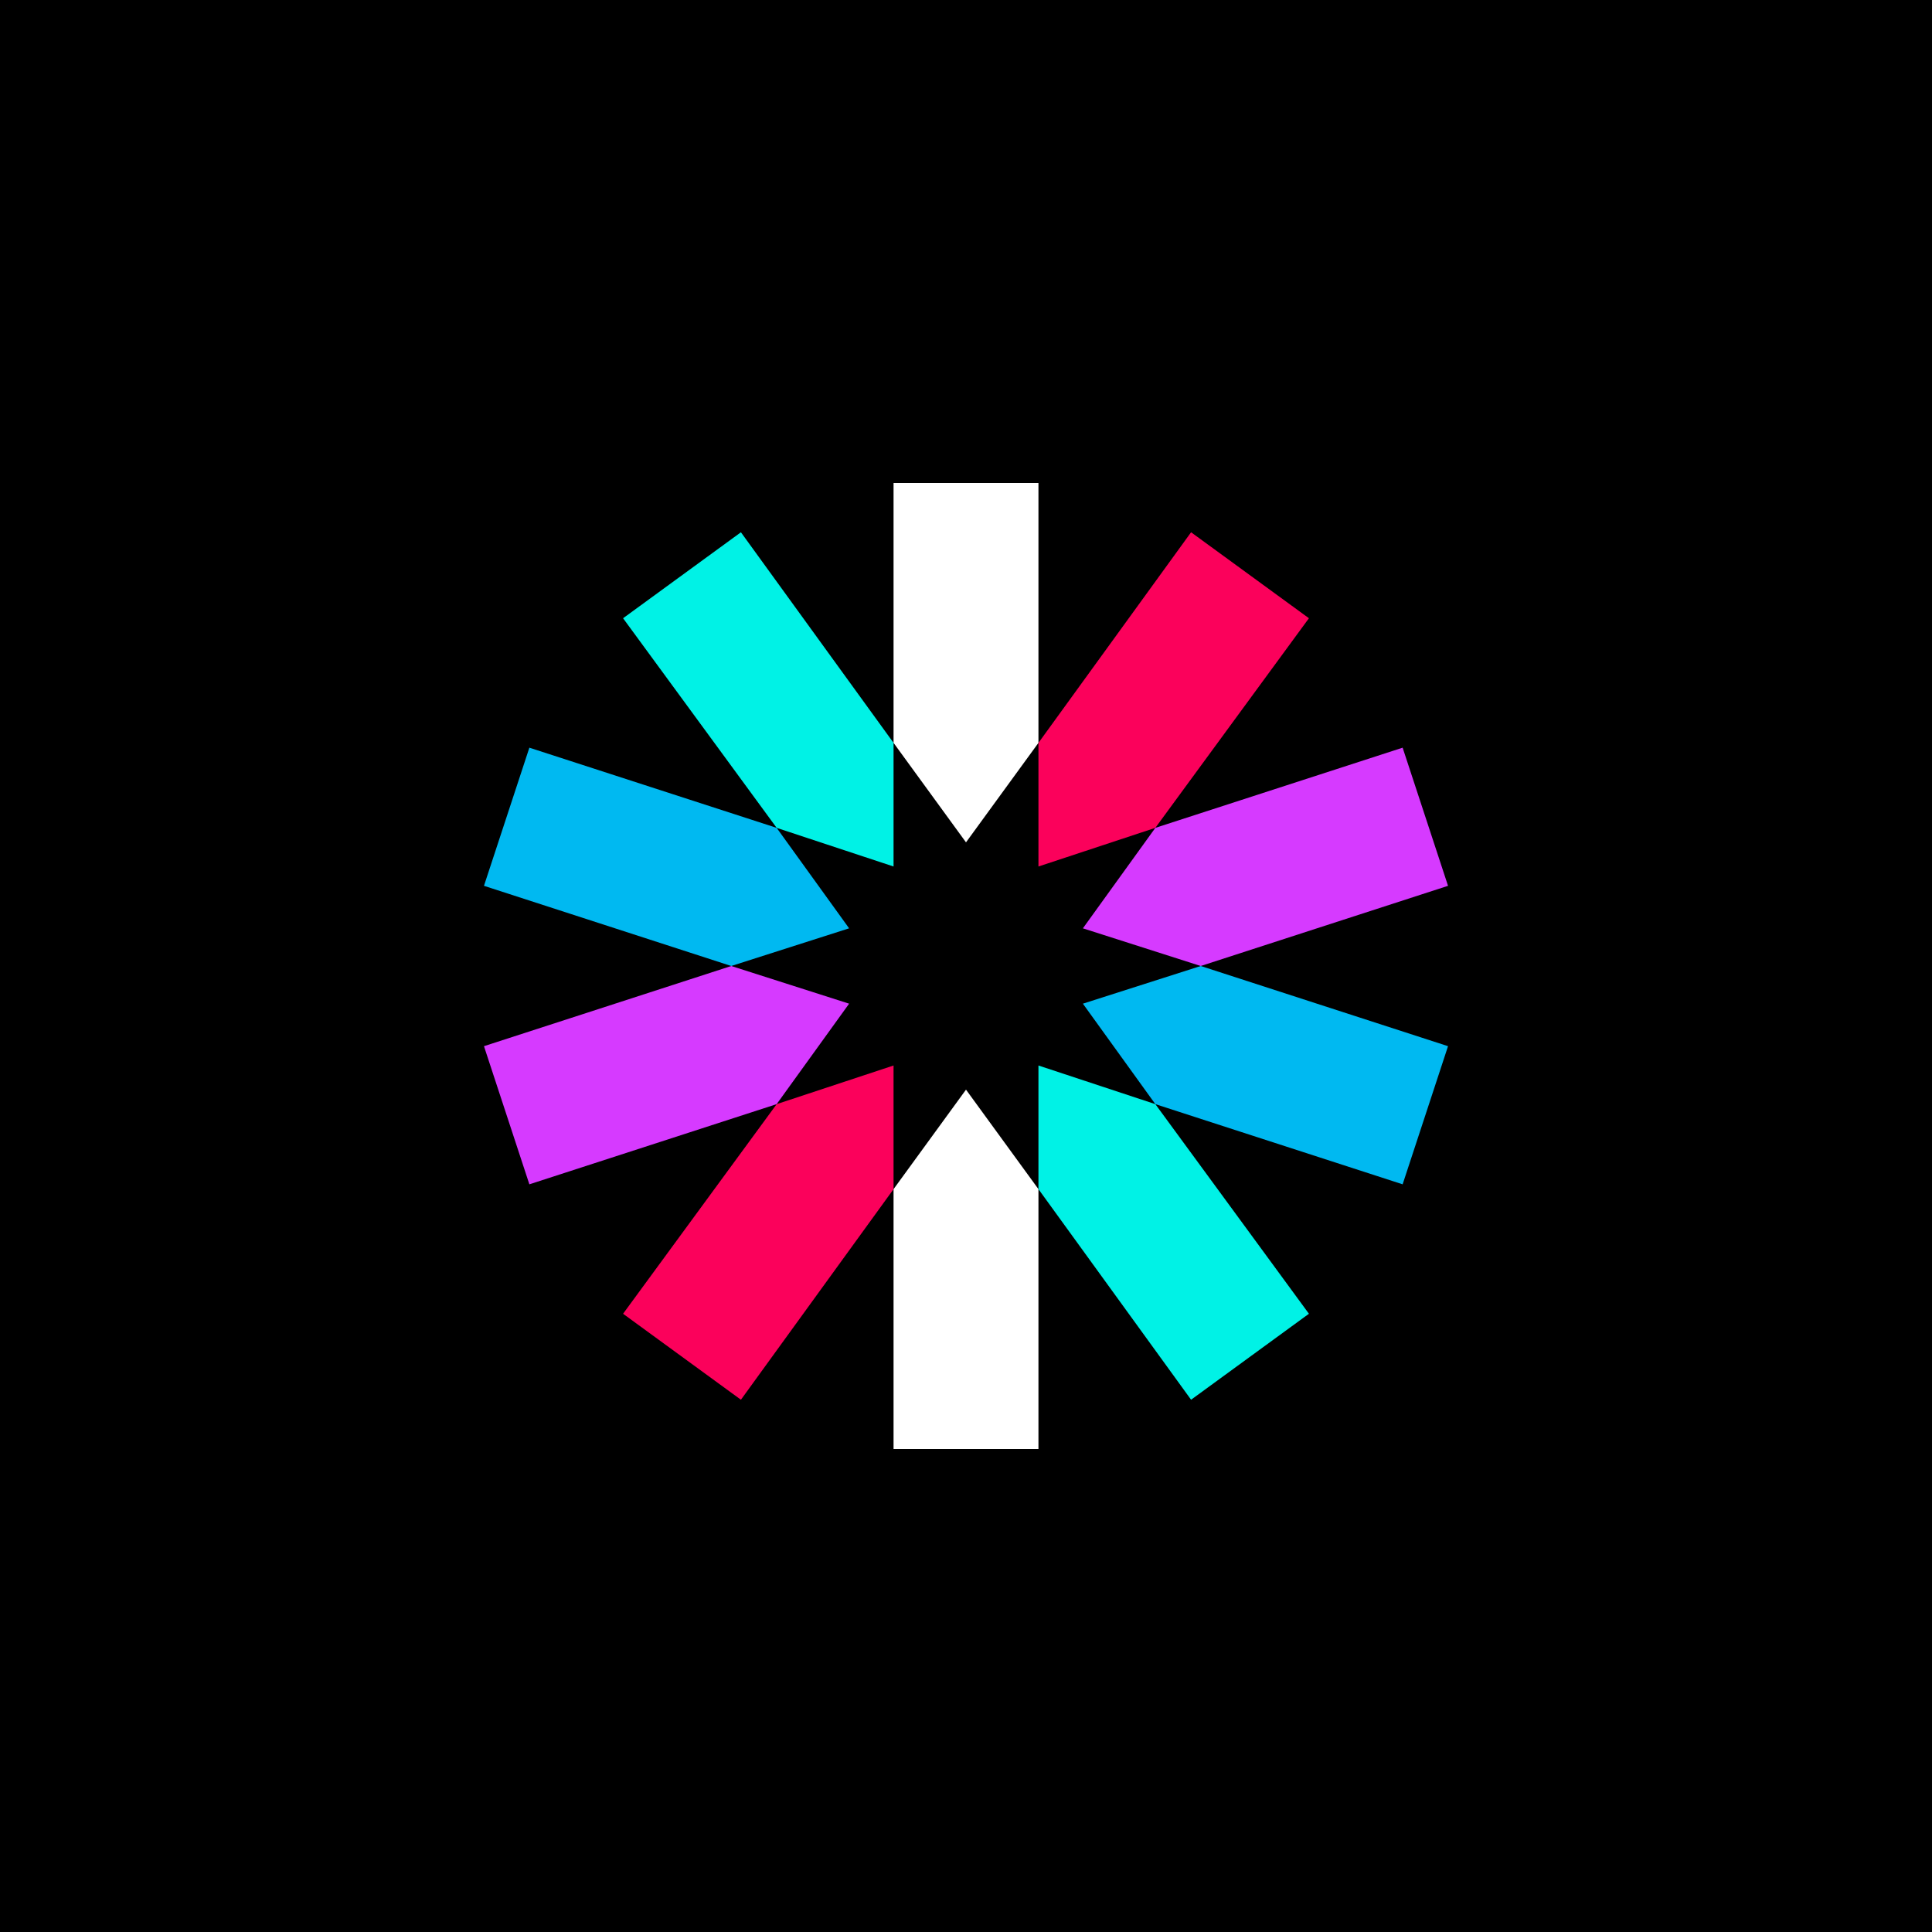
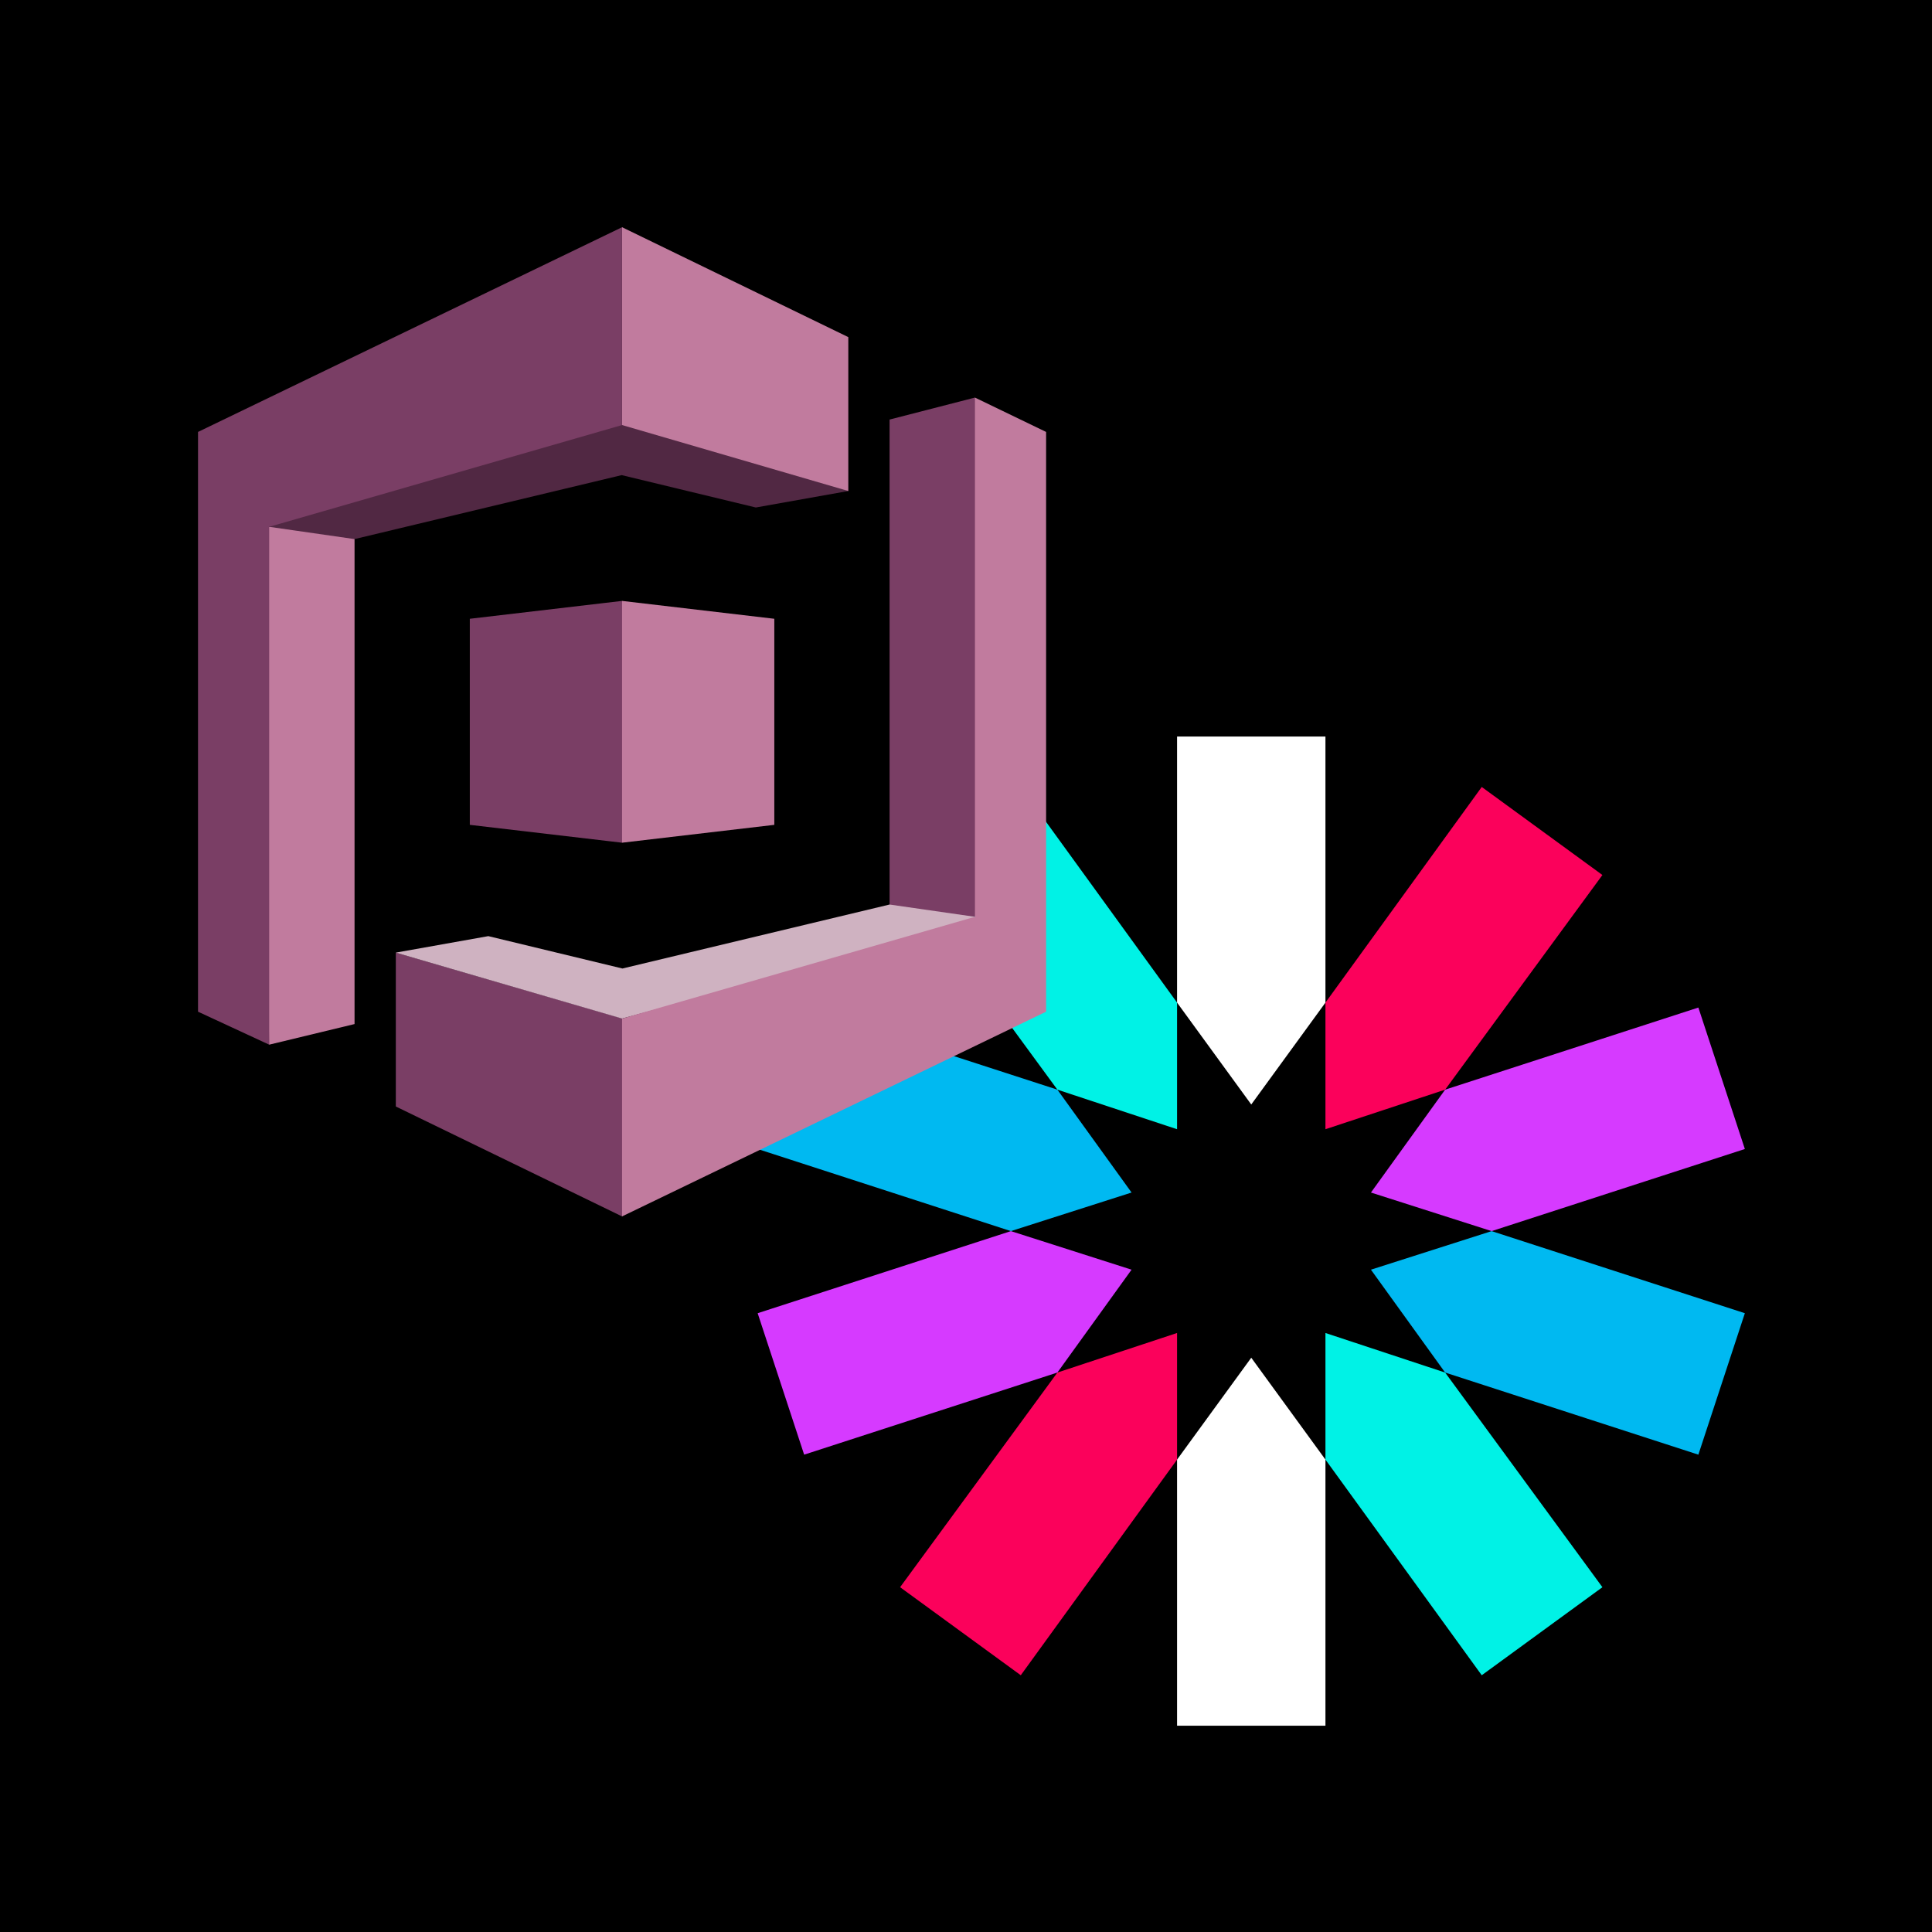
- <svg xmlns="http://www.w3.org/2000/svg" width="200" height="200" viewBox="0 0 200 200">
-   <g fill-rule="nonzero" fill="none">
-     <path fill="#000" d="M0 0h200v200h-200z" />
-     <path id="Path" fill="#fff" d="M107.5 76.9v-26.9h-15v26.9l7.5 10.3zM92.5 123.1v26.9h15v-26.9l-7.5-10.3z" />
-     <path id="Path" fill="#00F2E6" d="M107.5 123.1l15.8 21.8 12.2-8.9-15.9-21.7-12.1-4zM92.5 76.9l-15.8-21.8-12.2 8.9 15.9 21.7 12.1 4z" />
-     <path id="Path" fill="#00B9F1" d="M80.4 85.7l-25.6-8.3-4.7 14.3 25.6 8.3 12.2-3.9zM112.1 103.9l7.5 10.4 25.6 8.3 4.7-14.3-25.6-8.3z" />
-     <path id="Path" fill="#D63AFF" d="M124.3 100l25.6-8.3-4.7-14.3-25.6 8.3-7.5 10.4zM75.7 100l-25.6 8.3 4.7 14.3 25.6-8.3 7.5-10.4z" />
-     <path fill="#FB015B" d="M80.4 114.3l-15.9 21.7 12.2 8.9 15.8-21.8v-12.8zM119.6 85.7l15.9-21.7-12.2-8.9-15.8 21.8v12.8z" />
+ <svg xmlns="http://www.w3.org/2000/svg" xmlns:xlink="http://www.w3.org/1999/xlink" version="1.1" preserveAspectRatio="xMidYMid meet" viewBox="0 0 2500 2500" width="2500" height="2500">
+   <defs>
+     <path d="M0 0L2500 0L2500 2500L0 2500L0 0Z" id="cu7R2y6ux" />
+     <path d="M1715.12 1297.37L1715.12 953.05L1523.12 953.05L1523.12 1297.37L1619.12 1429.21L1715.12 1297.37ZM1523.12 1888.72L1523.12 2233.04L1715.12 2233.04L1715.12 1888.72L1619.12 1756.88L1523.12 1888.72Z" id="dnnUivcJu" />
+     <path d="M1715.12 1888.72L1917.36 2167.76L2073.52 2053.84L1870 1776.08L1715.12 1724.88L1715.12 1888.72ZM1523.12 1297.37L1320.88 1018.33L1164.72 1132.25L1368.24 1410.01L1523.12 1461.21L1523.12 1297.37Z" id="a5swqFm7d" />
+     <path d="M1368.24 1410.01L1040.57 1303.77L980.41 1486.81L1308.08 1593.05L1464.24 1543.13L1368.24 1410.01ZM1774 1642.96L1870 1776.08L2197.68 1882.32L2257.84 1699.28L1930.16 1593.05L1774 1642.96Z" id="c18LzfeV6K" />
+     <path d="M1930.16 1593.05L2257.84 1486.81L2197.68 1303.77L1870 1410.01L1774 1543.13L1930.16 1593.05ZM1308.08 1593.05L980.41 1699.28L1040.57 1882.32L1368.24 1776.08L1464.24 1642.96L1308.08 1593.05Z" id="c1bkPrkdQK" />
+     <path d="M1368.24 1776.08L1164.72 2053.84L1320.88 2167.76L1523.12 1888.72L1523.12 1724.88L1368.24 1776.08ZM1870 1410.01L2073.52 1132.25L1917.36 1018.33L1715.12 1297.37L1715.12 1461.21L1870 1410.01Z" id="f76MDlA5J" />
+     <path d="M1151.11 542.91L1261.58 514.47L1262.4 515.68L1265.19 1182.72L1261.58 1186.34L1238.82 1187.32L1152.4 1173.87L1151.11 1170.46L1151.11 542.91M512.19 1232.68L512.59 1232.71L804.21 1317.45L804.95 1318.02L806.22 1319.03L805.81 1572.94L804.95 1574.02L512.19 1431.8L512.19 1232.68" id="bZ9xufbJ" />
+     <path d="M1151.11 1170.46L805.43 1253.25L631.87 1211.35L512.19 1232.68L804.95 1318.02L1256.79 1195.69L1261.58 1186.34L1151.11 1170.46" id="b12gccaNUf" />
+     <path d="M1097.71 635.36L1094.89 632.14L808.09 548.81L804.95 550.02L802.07 548.55L350.78 678.69L348.32 681.7L351.94 683.68L455.14 698.82L458.79 697.58L804.47 614.8L978.03 656.69L1097.71 635.36" id="d2OcFu2GiV" />
+     <path d="M458.79 1325.13L348.32 1351.8L348.12 1351.16L343.77 686.61L348.32 681.7L458.79 697.58L458.79 1325.13" id="c1mr9PmaF0" />
+     <path d="M607.93 1067.35L804.95 1090.46L806.43 1088.26L807.23 780.1L804.95 777.57L607.93 800.69L607.93 1067.35" id="bSkJu1Gwb" />
+     <path d="M1001.96 1067.35L804.95 1090.46L804.95 777.57L1001.96 800.69L1001.96 1067.35M1097.71 635.36L804.95 550.02L804.95 294.02L1097.71 436.24L1097.71 635.36" id="aG1TfPwUb" />
+     <path d="M804.95 294.02L256.25 558.91L256.25 1309.13L348.32 1351.8L348.32 681.7L804.95 550.02L804.95 294.02" id="b147TQRfNH" />
+     <path d="M1261.58 514.47L1261.58 1186.34L804.95 1318.02L804.95 1574.02L1353.65 1309.13L1353.65 558.91L1261.58 514.47" id="fk09e2vlo" />
+   </defs>
+   <g>
+     <g>
+       <g>
+         <use xlink:href="#cu7R2y6ux" opacity="1" fill="#000000" fill-opacity="1" />
+         <g>
+           <use xlink:href="#cu7R2y6ux" opacity="1" fill-opacity="0" stroke="#000000" stroke-width="1" stroke-opacity="0" />
+         </g>
+       </g>
+       <g>
+         <use xlink:href="#dnnUivcJu" opacity="1" fill="#ffffff" fill-opacity="1" />
+         <g>
+           <use xlink:href="#dnnUivcJu" opacity="1" fill-opacity="0" stroke="#000000" stroke-width="1" stroke-opacity="0" />
+         </g>
+       </g>
+       <g>
+         <use xlink:href="#a5swqFm7d" opacity="1" fill="#00f2e6" fill-opacity="1" />
+         <g>
+           <use xlink:href="#a5swqFm7d" opacity="1" fill-opacity="0" stroke="#000000" stroke-width="1" stroke-opacity="0" />
+         </g>
+       </g>
+       <g>
+         <use xlink:href="#c18LzfeV6K" opacity="1" fill="#00b9f1" fill-opacity="1" />
+         <g>
+           <use xlink:href="#c18LzfeV6K" opacity="1" fill-opacity="0" stroke="#000000" stroke-width="1" stroke-opacity="0" />
+         </g>
+       </g>
+       <g>
+         <use xlink:href="#c1bkPrkdQK" opacity="1" fill="#d63aff" fill-opacity="1" />
+         <g>
+           <use xlink:href="#c1bkPrkdQK" opacity="1" fill-opacity="0" stroke="#000000" stroke-width="1" stroke-opacity="0" />
+         </g>
+       </g>
+       <g>
+         <use xlink:href="#f76MDlA5J" opacity="1" fill="#fb015b" fill-opacity="1" />
+         <g>
+           <use xlink:href="#f76MDlA5J" opacity="1" fill-opacity="0" stroke="#000000" stroke-width="1" stroke-opacity="0" />
+         </g>
+       </g>
+       <g>
+         <use xlink:href="#bZ9xufbJ" opacity="1" fill="#7a3e65" fill-opacity="1" />
+         <g>
+           <use xlink:href="#bZ9xufbJ" opacity="1" fill-opacity="0" stroke="#000000" stroke-width="1" stroke-opacity="0" />
+         </g>
+       </g>
+       <g>
+         <use xlink:href="#b12gccaNUf" opacity="1" fill="#cfb2c1" fill-opacity="1" />
+         <g>
+           <use xlink:href="#b12gccaNUf" opacity="1" fill-opacity="0" stroke="#000000" stroke-width="1" stroke-opacity="0" />
+         </g>
+       </g>
+       <g>
+         <use xlink:href="#d2OcFu2GiV" opacity="1" fill="#512843" fill-opacity="1" />
+         <g>
+           <use xlink:href="#d2OcFu2GiV" opacity="1" fill-opacity="0" stroke="#000000" stroke-width="1" stroke-opacity="0" />
+         </g>
+       </g>
+       <g>
+         <use xlink:href="#c1mr9PmaF0" opacity="1" fill="#c17b9e" fill-opacity="1" />
+         <g>
+           <use xlink:href="#c1mr9PmaF0" opacity="1" fill-opacity="0" stroke="#000000" stroke-width="1" stroke-opacity="0" />
+         </g>
+       </g>
+       <g>
+         <use xlink:href="#bSkJu1Gwb" opacity="1" fill="#7a3e65" fill-opacity="1" />
+         <g>
+           <use xlink:href="#bSkJu1Gwb" opacity="1" fill-opacity="0" stroke="#000000" stroke-width="1" stroke-opacity="0" />
+         </g>
+       </g>
+       <g>
+         <use xlink:href="#aG1TfPwUb" opacity="1" fill="#c17b9e" fill-opacity="1" />
+         <g>
+           <use xlink:href="#aG1TfPwUb" opacity="1" fill-opacity="0" stroke="#000000" stroke-width="1" stroke-opacity="0" />
+         </g>
+       </g>
+       <g>
+         <use xlink:href="#b147TQRfNH" opacity="1" fill="#7a3e65" fill-opacity="1" />
+         <g>
+           <use xlink:href="#b147TQRfNH" opacity="1" fill-opacity="0" stroke="#000000" stroke-width="1" stroke-opacity="0" />
+         </g>
+       </g>
+       <g>
+         <use xlink:href="#fk09e2vlo" opacity="1" fill="#c17b9e" fill-opacity="1" />
+         <g>
+           <use xlink:href="#fk09e2vlo" opacity="1" fill-opacity="0" stroke="#000000" stroke-width="1" stroke-opacity="0" />
+         </g>
+       </g>
+     </g>
  </g>
</svg>
